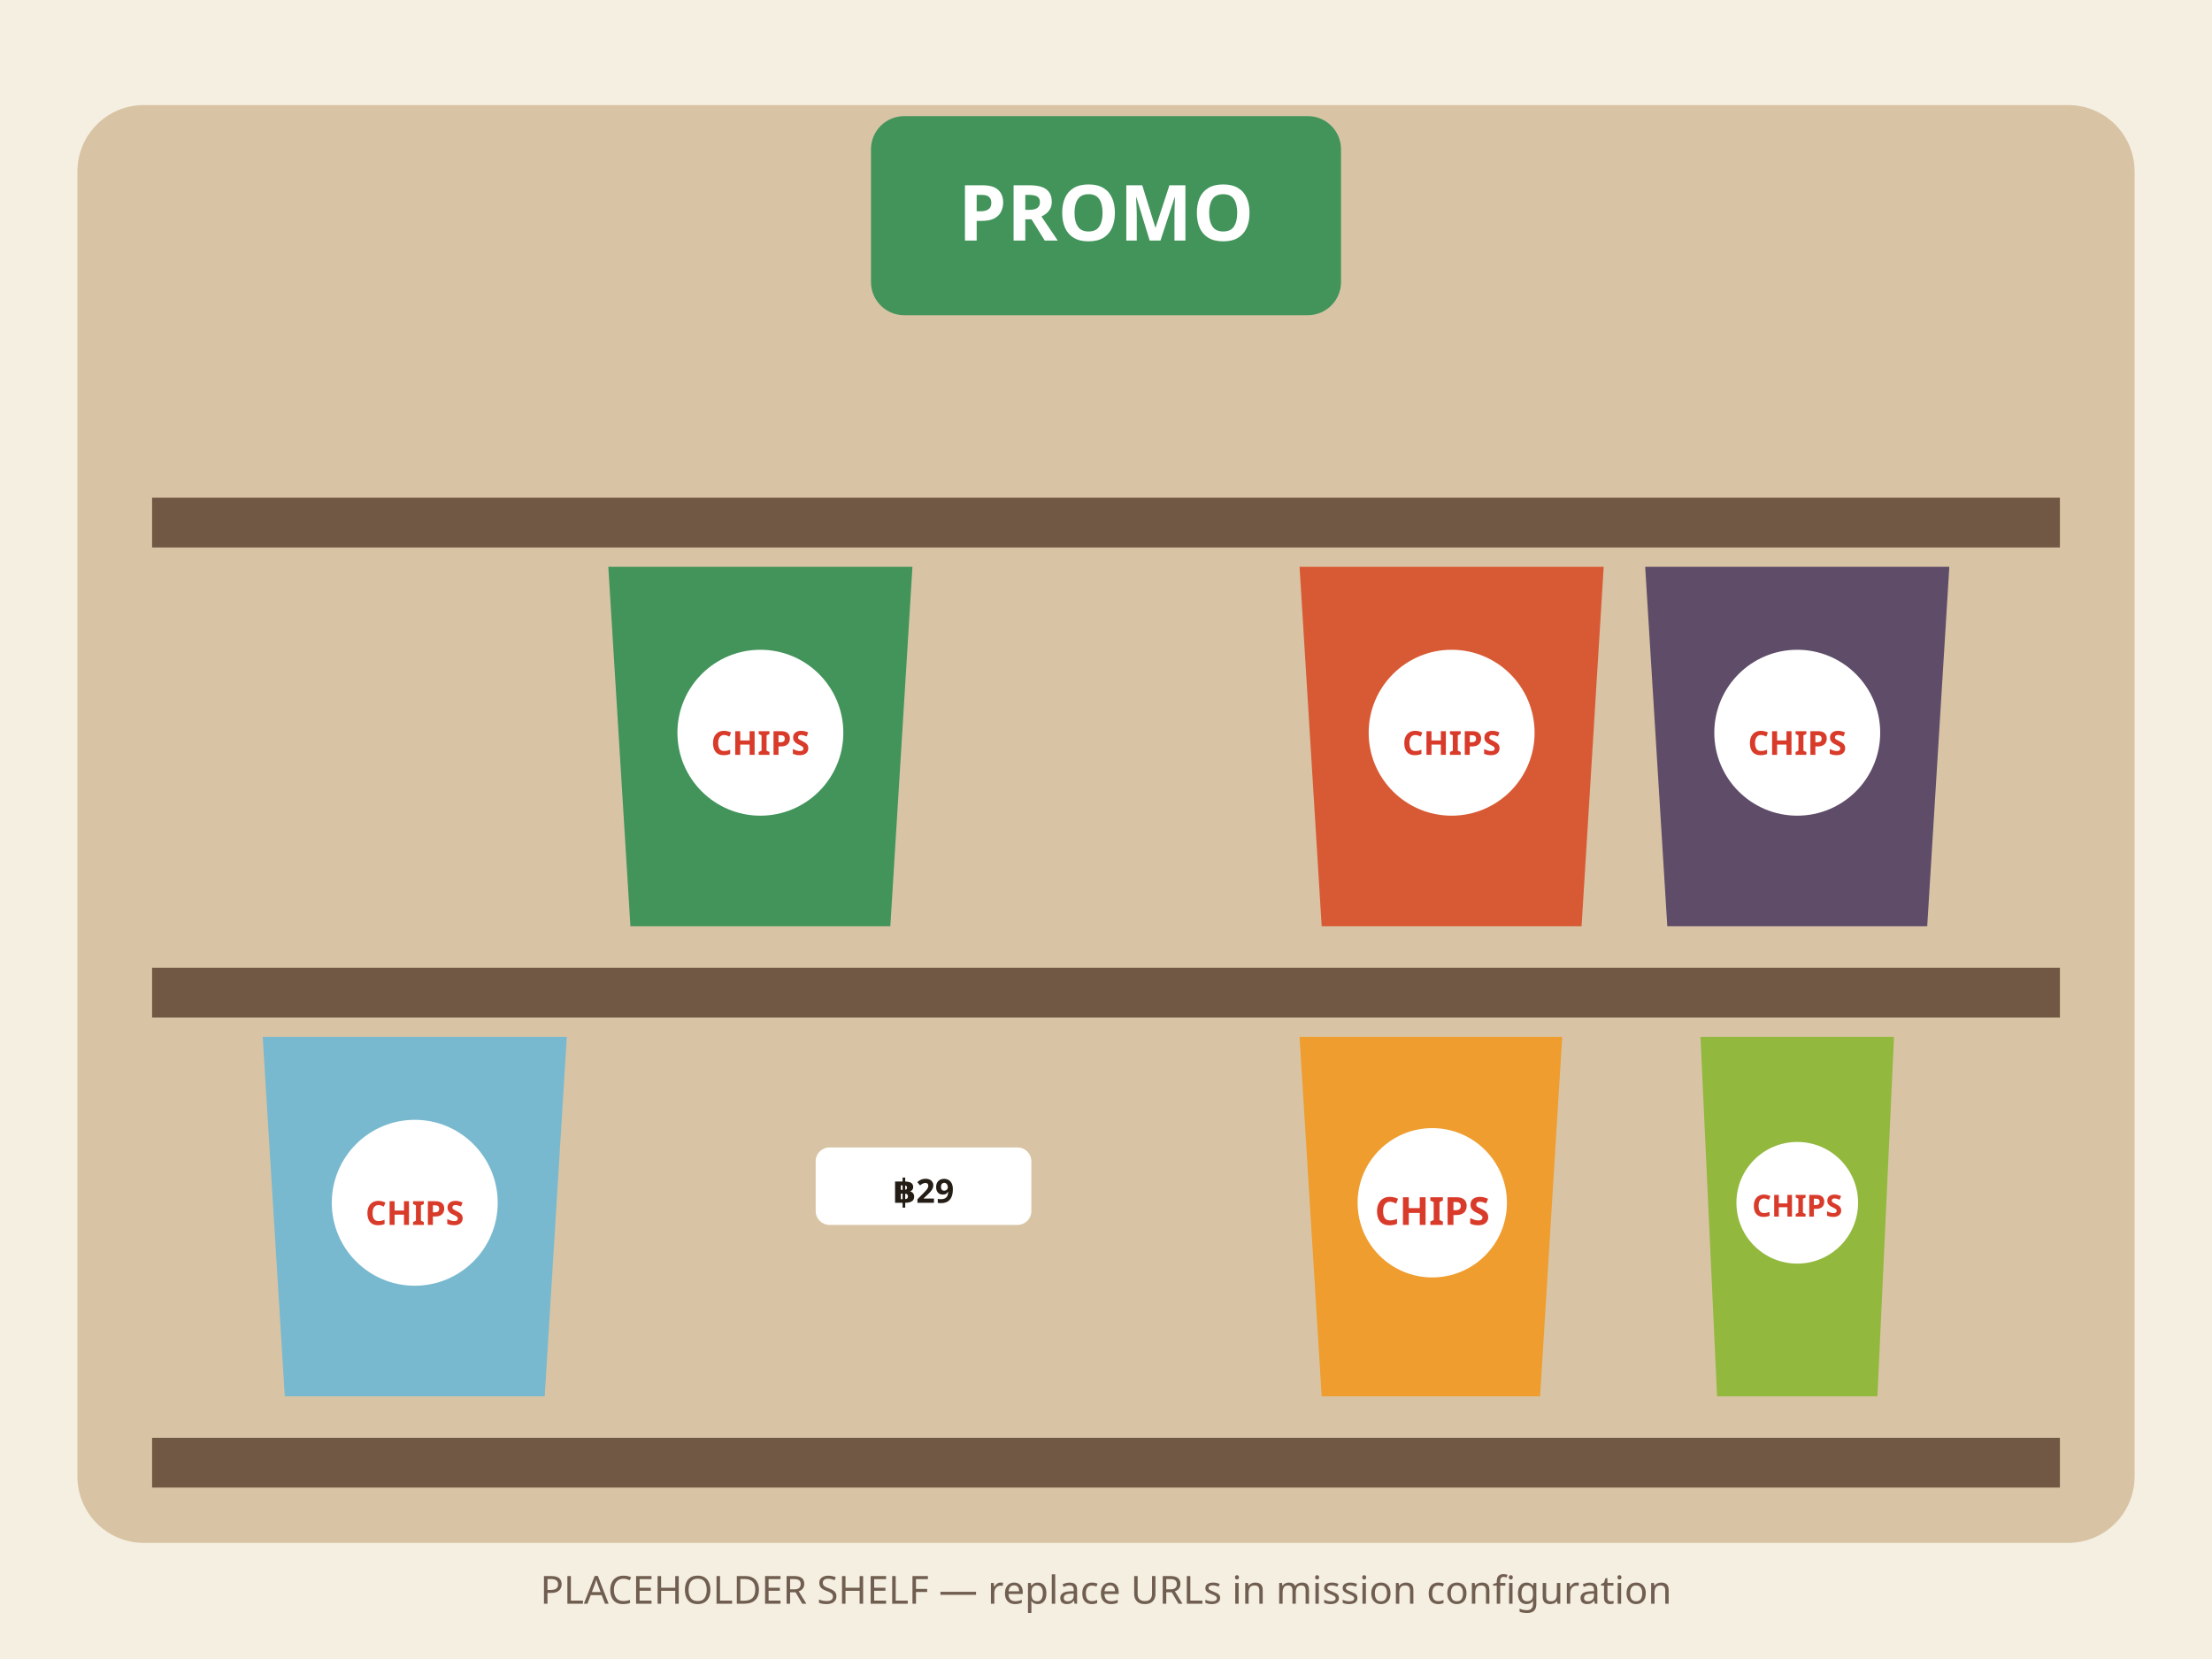
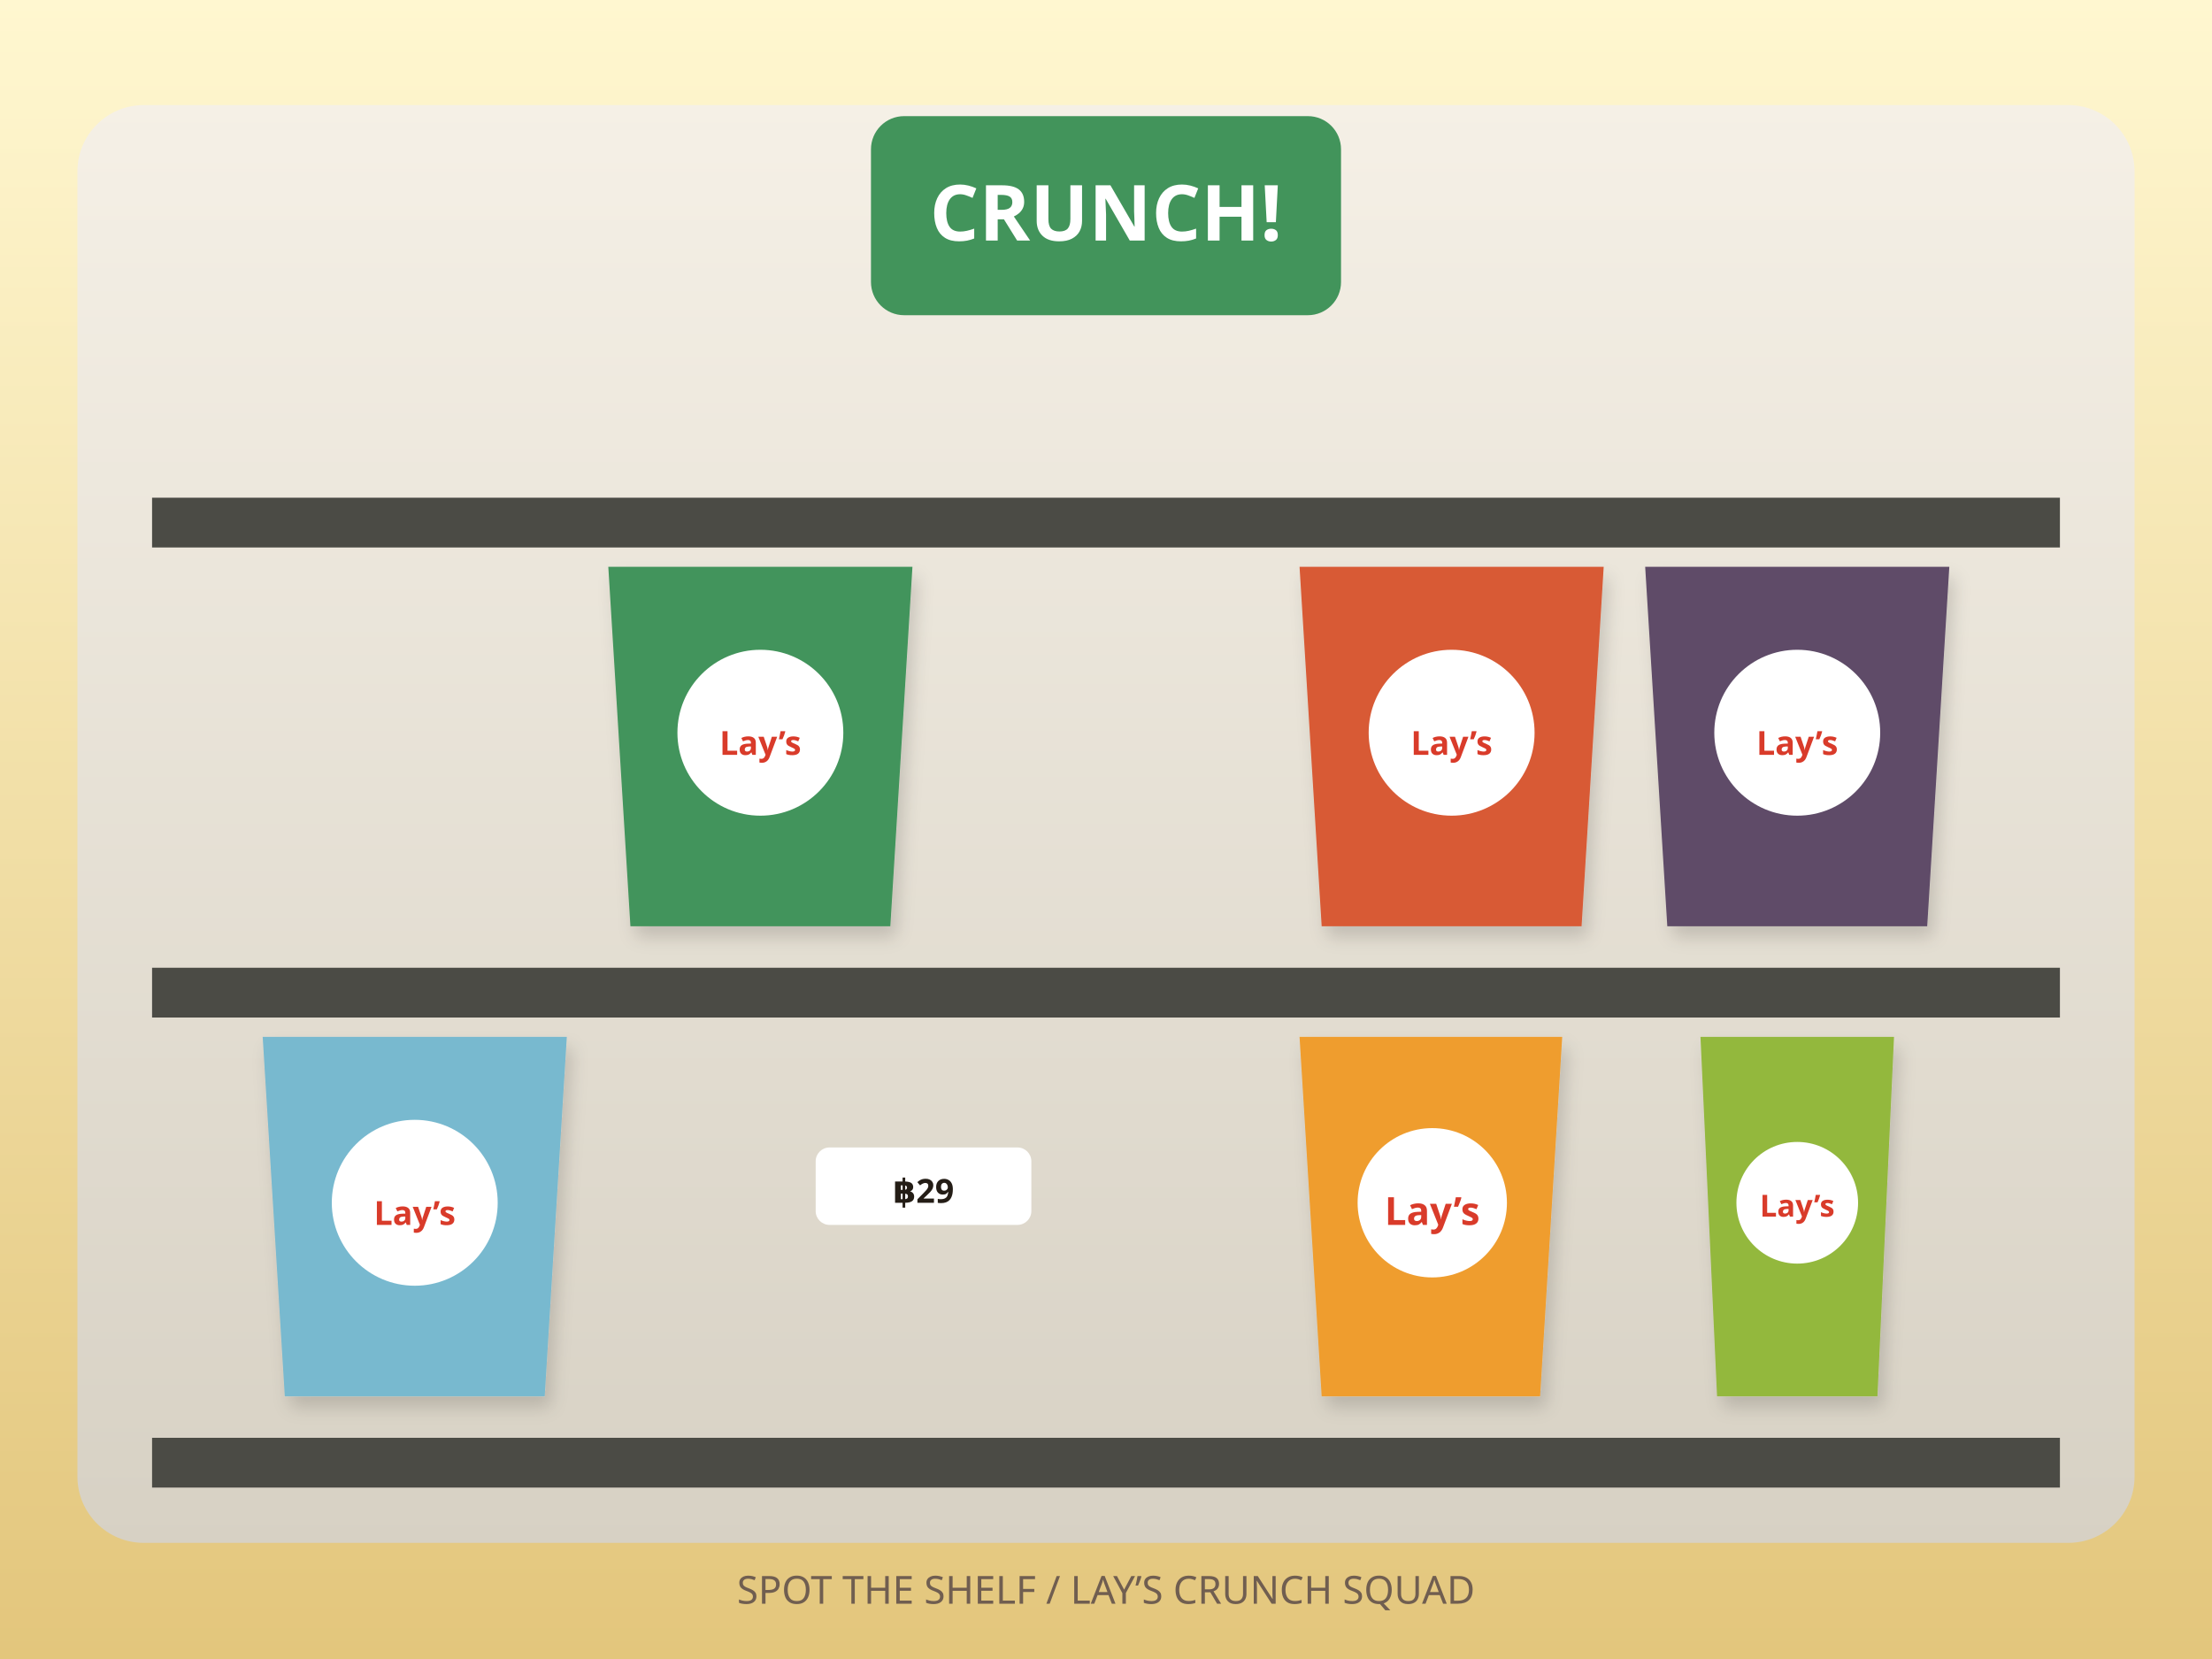
<svg xmlns="http://www.w3.org/2000/svg" viewBox="0 0 800 600" role="img" aria-label="ชั้นวางสินค้าแบบจำลอง ภาพ B">
-   <rect width="800" height="600" fill="#f5efe1" />
-   <rect x="28" y="38" width="744" height="520" rx="24" fill="#d8c4a4" />
+   <defs>
+     <linearGradient id="wall" x2="0" y2="1">
+       <stop stop-color="#fff7d0" />
+       <stop offset="1" stop-color="#e3c67c" />
+     </linearGradient>
+     <linearGradient id="rack" x2="0" y2="1">
+       <stop stop-color="#f5f0e6" />
+       <stop offset="1" stop-color="#d7d1c4" />
+     </linearGradient>
+     <filter id="shadow" x="-20%" y="-20%" width="140%" height="150%">
+       <feDropShadow dy="4" stdDeviation="3" flood-opacity=".15" />
+     </filter>
+   </defs>
+   <rect width="800" height="600" fill="url(#wall)" />
+   <rect x="28" y="38" width="744" height="520" rx="24" fill="url(#rack)" />
  <rect x="315" y="42" width="170" height="72" rx="12" fill="#42945b" />
-   <text x="400" y="87" text-anchor="middle" font-family="sans-serif" font-size="28" font-weight="700" fill="white">PROMO</text>
-   <g fill="#715844">
+   <text x="400" y="87" text-anchor="middle" font-family="sans-serif" font-size="28" font-weight="700" fill="white">CRUNCH!</text>
+   <g fill="#4b4b45">
    <rect x="55" y="180" width="690" height="18" />
    <rect x="55" y="350" width="690" height="18" />
    <rect x="55" y="520" width="690" height="18" />
  </g>
  <g font-family="sans-serif" font-weight="700" text-anchor="middle">
-     <g transform="translate(220 205)">
+     <g filter="url(#shadow)" transform="translate(220 205)">
      <path d="M0 0h110l-8 130H8z" fill="#42945b" />
      <circle cx="55" cy="60" r="30" fill="#fff" />
-       <text x="55" y="68" fill="#d93b2b">CHIPS</text>
+       <text x="55" y="68" fill="#d93b2b">Lay’s</text>
    </g>
-     <g transform="translate(470 205)">
+     <g filter="url(#shadow)" transform="translate(470 205)">
      <path d="M0 0h110l-8 130H8z" fill="#d85a35" />
      <circle cx="55" cy="60" r="30" fill="#fff" />
-       <text x="55" y="68" fill="#d93b2b">CHIPS</text>
+       <text x="55" y="68" fill="#d93b2b">Lay’s</text>
    </g>
-     <g transform="translate(595 205)">
+     <g filter="url(#shadow)" transform="translate(595 205)">
      <path d="M0 0h110l-8 130H8z" fill="#5e4c68" />
      <circle cx="55" cy="60" r="30" fill="#fff" />
-       <text x="55" y="68" fill="#d93b2b">CHIPS</text>
+       <text x="55" y="68" fill="#d93b2b">Lay’s</text>
    </g>
-     <g transform="translate(95 375)">
+     <g filter="url(#shadow)" transform="translate(95 375)">
      <path d="M0 0h110l-8 130H8z" fill="#78b9cf" />
      <circle cx="55" cy="60" r="30" fill="#fff" />
-       <text x="55" y="68" fill="#d93b2b">CHIPS</text>
+       <text x="55" y="68" fill="#d93b2b">Lay’s</text>
    </g>
-     <g transform="translate(470 375)">
+     <g filter="url(#shadow)" transform="translate(470 375)">
      <path d="M0 0h95l-8 130H8z" fill="#ef9d2f" />
      <circle cx="48" cy="60" r="27" fill="#fff" />
-       <text x="48" y="68" fill="#d93b2b" font-size="14">CHIPS</text>
+       <text x="48" y="68" fill="#d93b2b" font-size="14">Lay’s</text>
    </g>
-     <g transform="translate(615 375)">
+     <g filter="url(#shadow)" transform="translate(615 375)">
      <path d="M0 0h70l-6 130H6z" fill="#93b83e" />
      <circle cx="35" cy="60" r="22" fill="#fff" />
-       <text x="35" y="65" fill="#d93b2b" font-size="11">CHIPS</text>
+       <text x="35" y="65" fill="#d93b2b" font-size="11">Lay’s</text>
    </g>
  </g>
  <rect x="295" y="415" width="78" height="28" rx="5" fill="white" />
  <text x="334" y="435" text-anchor="middle" font-family="sans-serif" font-weight="700" fill="#241d16">฿29</text>
-   <text x="400" y="580" text-anchor="middle" font-family="sans-serif" font-size="14" fill="#705e50">PLACEHOLDER SHELF — replace URLs in mission configuration</text>
+   <text x="400" y="580" text-anchor="middle" font-family="sans-serif" font-size="14" fill="#705e50">SPOT THE SHELF  /  LAY’S CRUNCH SQUAD</text>
</svg>
